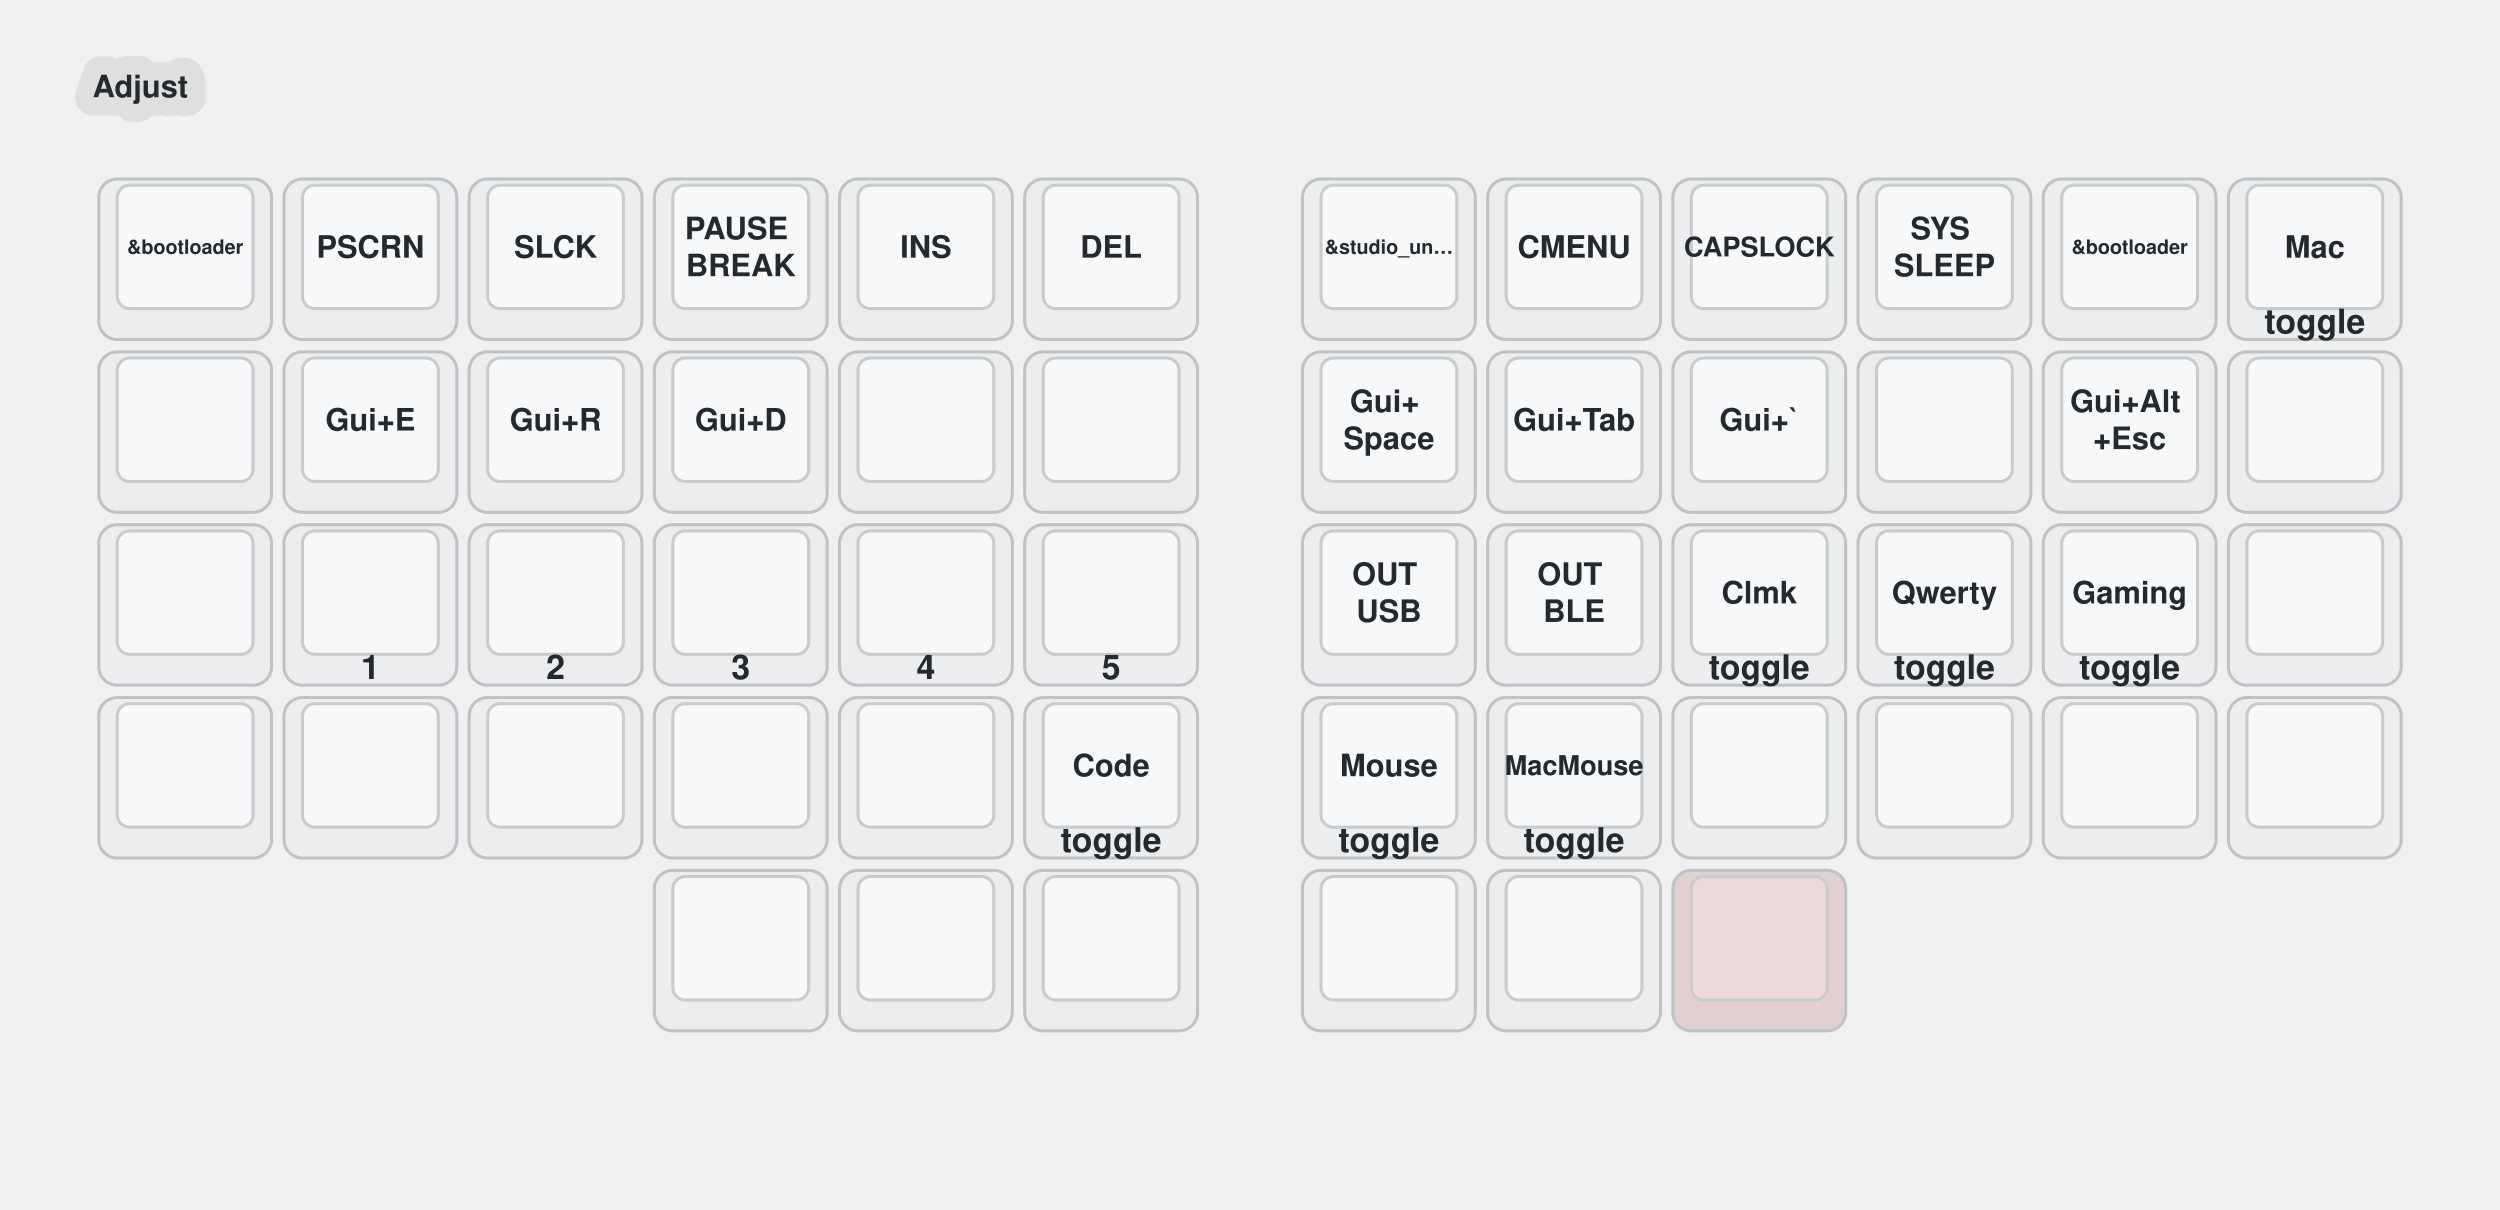
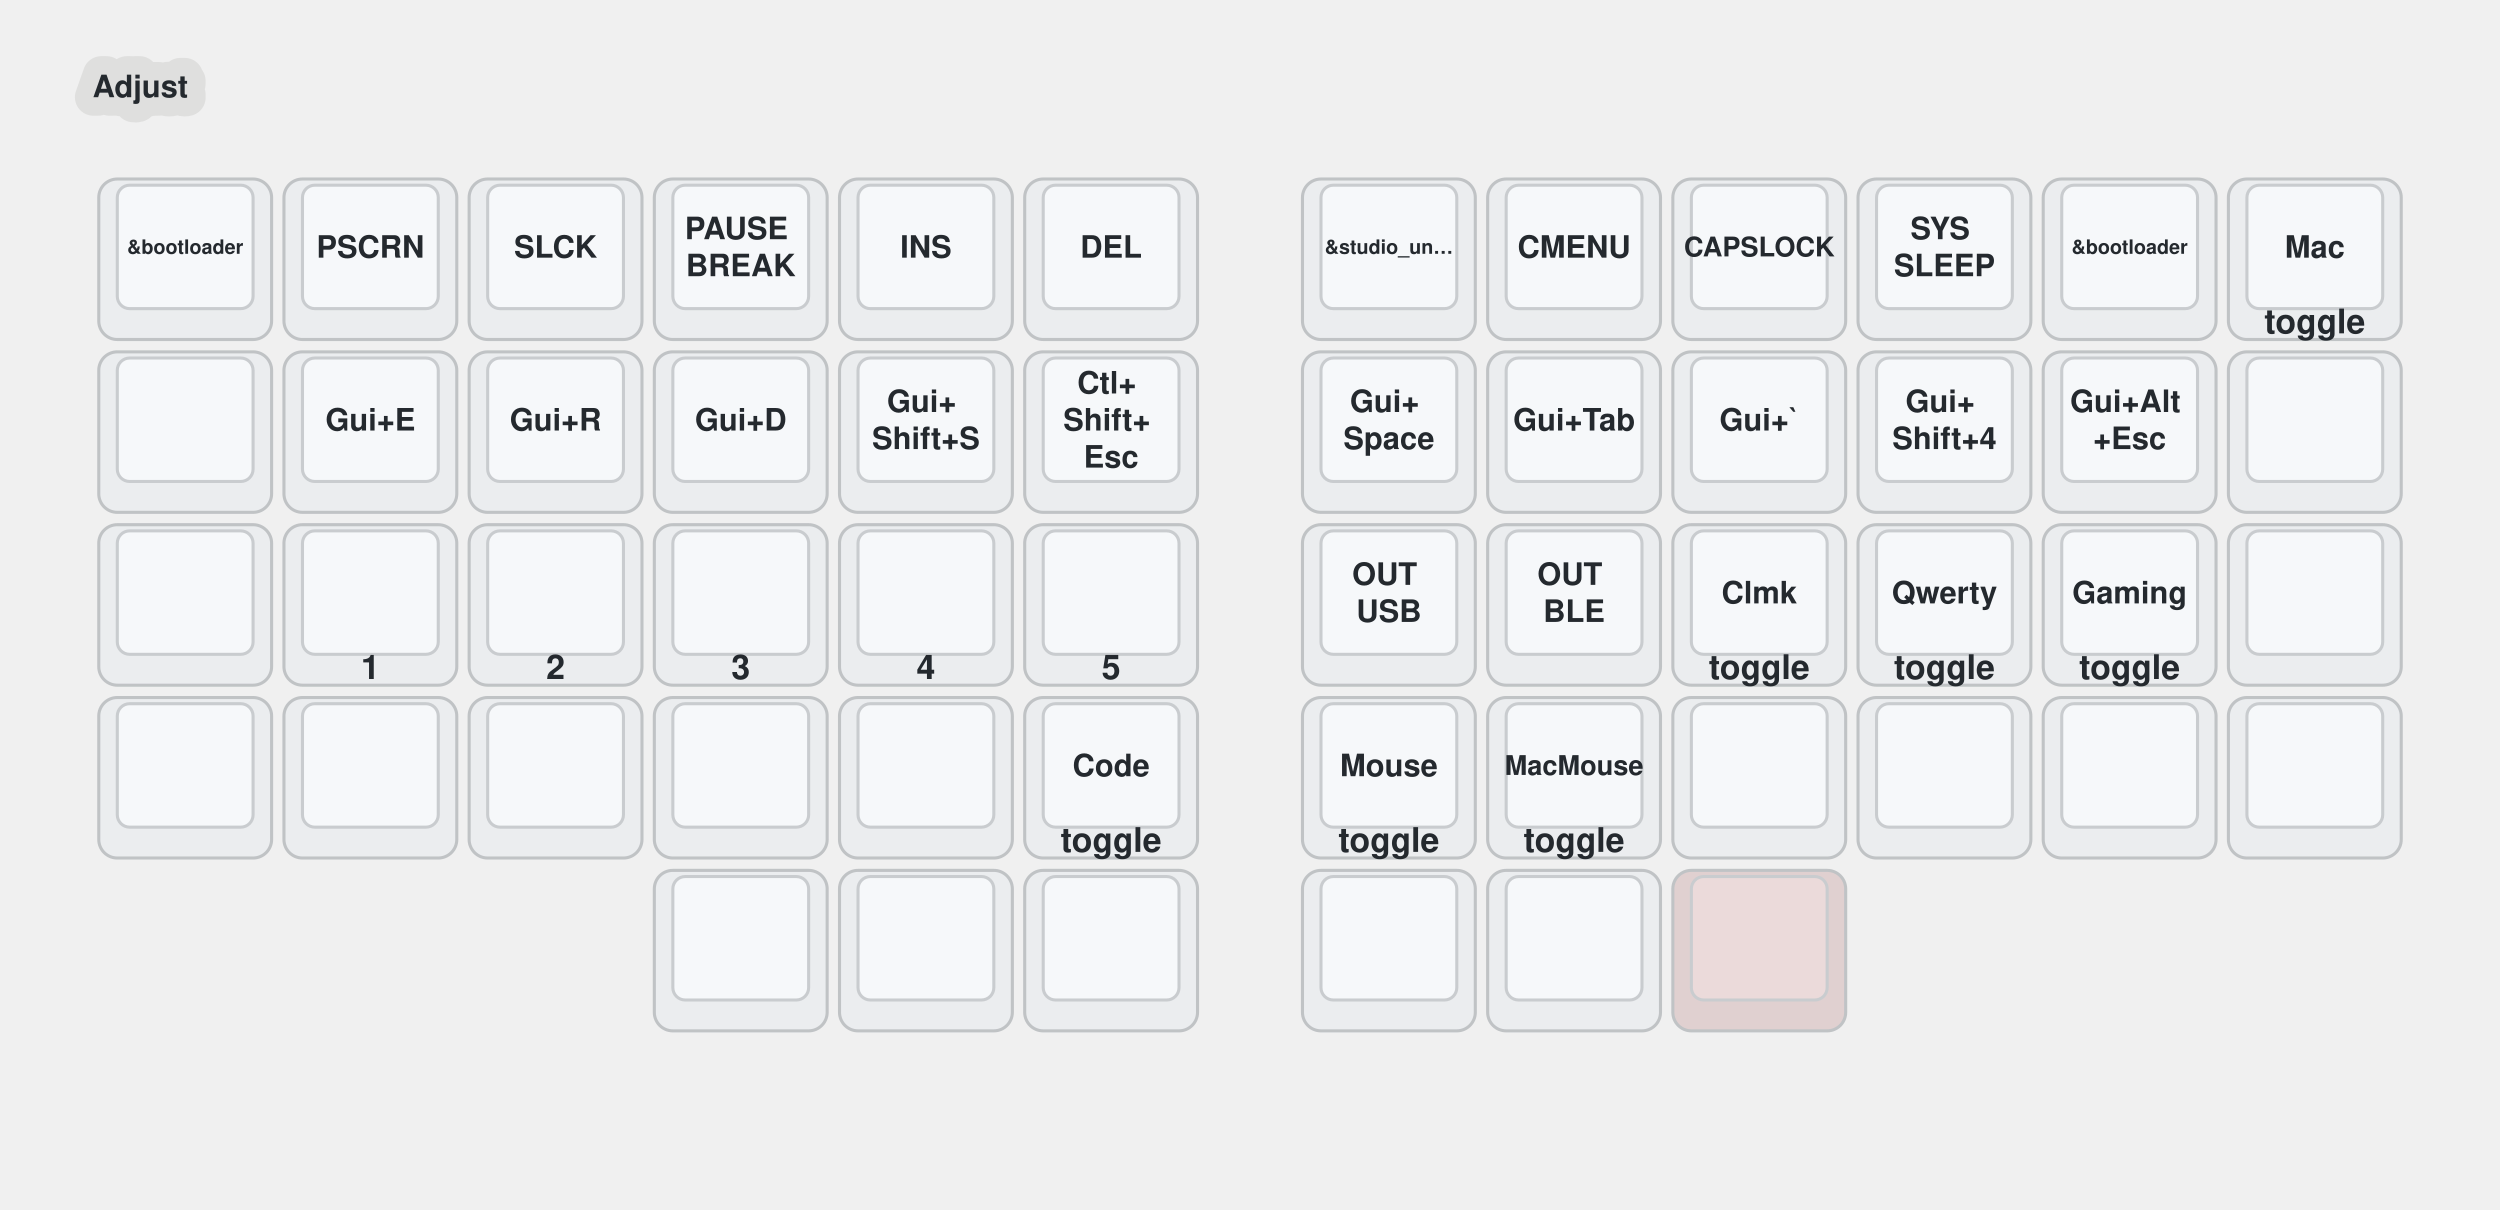
<svg xmlns="http://www.w3.org/2000/svg" xmlns:xlink="http://www.w3.org/1999/xlink" width="810" height="392" viewBox="0 0 810 392" class="keymap">
  <defs>/* start glyphs */
- <svg id="mdi:apple-keyboard-shift">
-       <svg id="mdi-apple-keyboard-shift" viewBox="0 0 24 24">
-         <path d="M15,18V12H17.17L12,6.83L6.83,12H9V18H15M12,4L22,14H17V20H7V14H2L12,4Z" />
-       </svg>
-     </svg>
-     <svg id="mdi:bluetooth-connect">
+ <svg id="mdi:bluetooth-connect">
      <svg id="mdi-bluetooth-connect" viewBox="0 0 24 24">
        <path d="M19,10L17,12L19,14L21,12M14.88,16.29L13,18.17V14.41M13,5.83L14.88,7.71L13,9.58M17.71,7.71L12,2H11V9.58L6.41,5L5,6.41L10.59,12L5,17.58L6.41,19L11,14.41V22H12L17.71,16.29L13.41,12M7,12L5,10L3,12L5,14L7,12Z" />
      </svg>
    </svg>
    <svg id="mdi:bluetooth-off">
      <svg id="mdi-bluetooth-off" viewBox="0 0 24 24">
        <path d="M13,5.83L14.88,7.71L13.28,9.31L14.69,10.72L17.71,7.7L12,2H11V7.03L13,9.03M5.41,4L4,5.41L10.59,12L5,17.59L6.41,19L11,14.41V22H12L16.29,17.71L18.59,20L20,18.59M13,18.17V14.41L14.88,16.29" />
      </svg>
    </svg>
    <svg id="mdi:transfer">
      <svg id="mdi-transfer" viewBox="0 0 24 24">
        <path d="M8 4A2 2 0 0 0 6 6V10H8V6H16V9H13.5L17 12.5L20.5 9H18V6A2 2 0 0 0 16 4H8M3 12V14H11V12H3M3 15V17H11V15H3M13 15V17H21V15H13M3 18V20H11V18H3M13 18V20H21V18H13Z" />
      </svg>
    </svg>
  </defs>/* end glyphs */
<style>/* inherit to force styles through use tags */
svg path {
    fill: inherit;
}

/* font and background color specifications */
svg.keymap {
    font-family: SFMono-Regular,Consolas,Liberation Mono,Menlo,monospace;
    font-size: 14px;
    font-kerning: normal;
    text-rendering: optimizeLegibility;
    fill: #24292e;
}

/* default key styling */
rect.key {
    fill: #f6f8fa;
}

rect.key, rect.combo {
    stroke: #c9cccf;
    stroke-width: 1;
}

/* default key side styling, only used is draw_key_sides is set */
rect.side {
    filter: brightness(90%);
}

/* color accent for combo boxes */
rect.combo, rect.combo-separate {
    fill: #cdf;
}

/* color accent for held keys */
rect.held, rect.combo.held {
    fill: #fdd;
}

/* color accent for ghost (optional) keys */
rect.ghost, rect.combo.ghost {
    stroke-dasharray: 4, 4;
    stroke-width: 2;
}

text {
    text-anchor: middle;
    dominant-baseline: middle;
}

/* styling for layer labels */
text.label {
    font-weight: bold;
    text-anchor: start;
    stroke: white;
    stroke-width: 4;
    paint-order: stroke;
}

/* styling for optional footer */
text.footer {
    text-anchor: end;
    dominant-baseline: auto;
    stroke: white;
    stroke-width: 4;
    paint-order: stroke;
}

/* styling for combo tap, and key non-tap label text */
text.combo, text.hold, text.shifted, text.left, text.right, text.tl, text.tr, text.bl, text.br {
    font-size: 11px;
}

text.hold, text.bl, text.br {
    text-anchor: middle;
    dominant-baseline: auto;
}

text.shifted, text.tl, text.tr {
    text-anchor: middle;
    dominant-baseline: hanging;
}

text.left, text.tl, text.bl {
    text-anchor: start;
}

text.right, text.tr, text.br {
    text-anchor: end;
}

text.layer-activator {
    text-decoration: underline;
}

/* styling for hold/shifted label text in combo box */
text.combo.hold, text.combo.shifted, text.combo.left, text.combo.right {
    font-size: 8px;
}

/* lighter symbol for transparent keys */
text.trans {
    fill: #7b7e81;
}

/* styling for combo dendrons */
path.combo {
    stroke-width: 1;
    stroke: gray;
    fill: none;
}

/* Start Tabler Icons Cleanup */
/* cannot use height/width with glyphs */
.icon-tabler &gt; path {
    fill: inherit;
    stroke: inherit;
    stroke-width: 2;
}
/* hide tabler's default box */
.icon-tabler &gt; path[stroke="none"][fill="none"] {
    visibility: hidden;
}
/* End Tabler Icons Cleanup */

svg.keymap {
  font-family: Helvetica Neue, Helvetica, Arial, sans-serif;
  font-size: 10px;
  font-weight: bold;
}

text.label {
  stroke: #dfdfde;
  stroke-width: 12;
  stroke-linejoin: round;
}

rect.combo, rect.combo-separate {
  opacity: 0.95;
  stroke: #c9cccf;
  stroke-width: 0.5;
  fill: #d7eaed;
}
path.combo {
  stroke-dasharray: 4, 4;
  stroke-opacity: 0.3;
}

rect.held, rect.combo.held {
  fill: #ebdada;
}

.trans.tap, .ghost.tap {
  opacity: 0.5;
}

.shifted {
  translate: -9px 3px;
  opacity: 0.3;
}

.toggle.shifted {
  translate: -12px 17px;
  opacity: 1.0;
}
.toggle.hold {
  translate: 12px -25px;
}

.text_with_symbol.tap {
  translate: -1px 1px;
}
.text_with_symbol.shifted {
  translate: 8px 13px;
  font-size: 8px;
  opacity: 1.0;
}

.combo.text_with_symbol.tap {
  translate: -1px 1px;
}
.combo.text_with_symbol.shifted {
  translate: 7px 5px;
  font-size: 8px;
  opacity: 1.0;
}
</style>
  <g transform="translate(30, 0)" class="layer-Adjust">
    <text x="0" y="28" class="label" id="Adjust">Adjust</text>
    <g transform="translate(0, 56)">
      <g transform="translate(30, 28)" class="key keypos-0">
        <rect rx="6" ry="6" x="-28" y="-26" width="56" height="52" class="key side" />
        <rect rx="4" ry="4" x="-22" y="-24" width="44" height="40" class="key" />
        <text x="0" y="-4" class="key tap">
          <tspan style="font-size: 64%">&amp;bootloader</tspan>
        </text>
      </g>
      <g transform="translate(90, 28)" class="key keypos-1">
        <rect rx="6" ry="6" x="-28" y="-26" width="56" height="52" class="key side" />
        <rect rx="4" ry="4" x="-22" y="-24" width="44" height="40" class="key" />
        <text x="0" y="-4" class="key tap">PSCRN</text>
      </g>
      <g transform="translate(150, 28)" class="key keypos-2">
        <rect rx="6" ry="6" x="-28" y="-26" width="56" height="52" class="key side" />
        <rect rx="4" ry="4" x="-22" y="-24" width="44" height="40" class="key" />
        <text x="0" y="-4" class="key tap">SLCK</text>
      </g>
      <g transform="translate(210, 28)" class="key keypos-3">
        <rect rx="6" ry="6" x="-28" y="-26" width="56" height="52" class="key side" />
        <rect rx="4" ry="4" x="-22" y="-24" width="44" height="40" class="key" />
        <text x="0" y="-4" class="key tap">
          <tspan x="0" dy="-0.6em">PAUSE</tspan>
          <tspan x="0" dy="1.2em">BREAK</tspan>
        </text>
      </g>
      <g transform="translate(270, 28)" class="key keypos-4">
        <rect rx="6" ry="6" x="-28" y="-26" width="56" height="52" class="key side" />
        <rect rx="4" ry="4" x="-22" y="-24" width="44" height="40" class="key" />
        <text x="0" y="-4" class="key tap">INS</text>
      </g>
      <g transform="translate(330, 28)" class="key keypos-5">
        <rect rx="6" ry="6" x="-28" y="-26" width="56" height="52" class="key side" />
        <rect rx="4" ry="4" x="-22" y="-24" width="44" height="40" class="key" />
        <text x="0" y="-4" class="key tap">DEL</text>
      </g>
      <g transform="translate(420, 28)" class="key keypos-6">
        <rect rx="6" ry="6" x="-28" y="-26" width="56" height="52" class="key side" />
        <rect rx="4" ry="4" x="-22" y="-24" width="44" height="40" class="key" />
        <text x="0" y="-4" class="key tap">
          <tspan style="font-size: 64%">&amp;studio_un…</tspan>
        </text>
      </g>
      <g transform="translate(480, 28)" class="key keypos-7">
        <rect rx="6" ry="6" x="-28" y="-26" width="56" height="52" class="key side" />
        <rect rx="4" ry="4" x="-22" y="-24" width="44" height="40" class="key" />
        <text x="0" y="-4" class="key tap">CMENU</text>
      </g>
      <g transform="translate(540, 28)" class="key keypos-8">
        <rect rx="6" ry="6" x="-28" y="-26" width="56" height="52" class="key side" />
        <rect rx="4" ry="4" x="-22" y="-24" width="44" height="40" class="key" />
        <text x="0" y="-4" class="key tap">
          <tspan style="font-size: 88%">CAPSLOCK</tspan>
        </text>
      </g>
      <g transform="translate(600, 28)" class="key keypos-9">
        <rect rx="6" ry="6" x="-28" y="-26" width="56" height="52" class="key side" />
        <rect rx="4" ry="4" x="-22" y="-24" width="44" height="40" class="key" />
        <text x="0" y="-4" class="key tap">
          <tspan x="0" dy="-0.6em">SYS</tspan>
          <tspan x="0" dy="1.2em">SLEEP</tspan>
        </text>
      </g>
      <g transform="translate(660, 28)" class="key keypos-10">
        <rect rx="6" ry="6" x="-28" y="-26" width="56" height="52" class="key side" />
        <rect rx="4" ry="4" x="-22" y="-24" width="44" height="40" class="key" />
        <text x="0" y="-4" class="key tap">
          <tspan style="font-size: 64%">&amp;bootloader</tspan>
        </text>
      </g>
      <g transform="translate(720, 28)" class="key keypos-11">
        <rect rx="6" ry="6" x="-28" y="-26" width="56" height="52" class="key side" />
        <rect rx="4" ry="4" x="-22" y="-24" width="44" height="40" class="key" />
        <text x="0" y="-4" class="key tap">Mac</text>
        <text x="0" y="24" class="key hold">toggle</text>
      </g>
      <g transform="translate(30, 84)" class="key trans keypos-12">
        <rect rx="6" ry="6" x="-28" y="-26" width="56" height="52" class="key trans side" />
        <rect rx="4" ry="4" x="-22" y="-24" width="44" height="40" class="key trans" />
        <use href="#mdi:transfer" xlink:href="#mdi:transfer" x="-11" y="-15" height="22" width="22.0" class="key trans tap glyph mdi:transfer" />
      </g>
      <g transform="translate(90, 84)" class="key keypos-13">
        <rect rx="6" ry="6" x="-28" y="-26" width="56" height="52" class="key side" />
        <rect rx="4" ry="4" x="-22" y="-24" width="44" height="40" class="key" />
        <text x="0" y="-4" class="key tap">Gui+E</text>
      </g>
      <g transform="translate(150, 84)" class="key keypos-14">
        <rect rx="6" ry="6" x="-28" y="-26" width="56" height="52" class="key side" />
        <rect rx="4" ry="4" x="-22" y="-24" width="44" height="40" class="key" />
        <text x="0" y="-4" class="key tap">Gui+R</text>
      </g>
      <g transform="translate(210, 84)" class="key keypos-15">
        <rect rx="6" ry="6" x="-28" y="-26" width="56" height="52" class="key side" />
        <rect rx="4" ry="4" x="-22" y="-24" width="44" height="40" class="key" />
        <text x="0" y="-4" class="key tap">Gui+D</text>
      </g>
      <g transform="translate(270, 84)" class="key keypos-16">
        <rect rx="6" ry="6" x="-28" y="-26" width="56" height="52" class="key side" />
        <rect rx="4" ry="4" x="-22" y="-24" width="44" height="40" class="key" />
-         <use href="#mdi:apple-keyboard-shift" xlink:href="#mdi:apple-keyboard-shift" x="-11" y="-15" height="22" width="22.0" class="key tap glyph mdi:apple-keyboard-shift" />
+         <text x="0" y="-4" class="key tap">
+           <tspan x="0" dy="-0.6em">Gui+</tspan>
+           <tspan x="0" dy="1.2em">Shift+S</tspan>
+         </text>
      </g>
      <g transform="translate(330, 84)" class="key keypos-17">
        <rect rx="6" ry="6" x="-28" y="-26" width="56" height="52" class="key side" />
        <rect rx="4" ry="4" x="-22" y="-24" width="44" height="40" class="key" />
-         <use href="#mdi:apple-keyboard-shift" xlink:href="#mdi:apple-keyboard-shift" x="-11" y="-15" height="22" width="22.0" class="key tap glyph mdi:apple-keyboard-shift" />
+         <text x="0" y="-4" class="key tap">
+           <tspan x="0" dy="-1.2em">Ctl+</tspan>
+           <tspan x="0" dy="1.2em">Shift+</tspan>
+           <tspan x="0" dy="1.2em">Esc</tspan>
+         </text>
      </g>
      <g transform="translate(420, 84)" class="key keypos-18">
        <rect rx="6" ry="6" x="-28" y="-26" width="56" height="52" class="key side" />
        <rect rx="4" ry="4" x="-22" y="-24" width="44" height="40" class="key" />
        <text x="0" y="-4" class="key tap">
          <tspan x="0" dy="-0.6em">Gui+</tspan>
          <tspan x="0" dy="1.2em">Space</tspan>
        </text>
      </g>
      <g transform="translate(480, 84)" class="key keypos-19">
        <rect rx="6" ry="6" x="-28" y="-26" width="56" height="52" class="key side" />
        <rect rx="4" ry="4" x="-22" y="-24" width="44" height="40" class="key" />
        <text x="0" y="-4" class="key tap">Gui+Tab</text>
      </g>
      <g transform="translate(540, 84)" class="key keypos-20">
        <rect rx="6" ry="6" x="-28" y="-26" width="56" height="52" class="key side" />
        <rect rx="4" ry="4" x="-22" y="-24" width="44" height="40" class="key" />
        <text x="0" y="-4" class="key tap">Gui+`</text>
      </g>
      <g transform="translate(600, 84)" class="key keypos-21">
        <rect rx="6" ry="6" x="-28" y="-26" width="56" height="52" class="key side" />
        <rect rx="4" ry="4" x="-22" y="-24" width="44" height="40" class="key" />
-         <use href="#mdi:apple-keyboard-shift" xlink:href="#mdi:apple-keyboard-shift" x="-11" y="-15" height="22" width="22.0" class="key tap glyph mdi:apple-keyboard-shift" />
+         <text x="0" y="-4" class="key tap">
+           <tspan x="0" dy="-0.6em">Gui+</tspan>
+           <tspan x="0" dy="1.2em">Shift+4</tspan>
+         </text>
      </g>
      <g transform="translate(660, 84)" class="key keypos-22">
        <rect rx="6" ry="6" x="-28" y="-26" width="56" height="52" class="key side" />
        <rect rx="4" ry="4" x="-22" y="-24" width="44" height="40" class="key" />
        <text x="0" y="-4" class="key tap">
          <tspan x="0" dy="-0.6em">Gui+Alt</tspan>
          <tspan x="0" dy="1.2em">+Esc</tspan>
        </text>
      </g>
      <g transform="translate(720, 84)" class="key trans keypos-23">
        <rect rx="6" ry="6" x="-28" y="-26" width="56" height="52" class="key trans side" />
        <rect rx="4" ry="4" x="-22" y="-24" width="44" height="40" class="key trans" />
        <use href="#mdi:transfer" xlink:href="#mdi:transfer" x="-11" y="-15" height="22" width="22.0" class="key trans tap glyph mdi:transfer" />
      </g>
      <g transform="translate(30, 140)" class="key keypos-24">
        <rect rx="6" ry="6" x="-28" y="-26" width="56" height="52" class="key side" />
        <rect rx="4" ry="4" x="-22" y="-24" width="44" height="40" class="key" />
        <use href="#mdi:bluetooth-off" xlink:href="#mdi:bluetooth-off" x="-11" y="-15" height="22" width="22.0" class="key tap glyph mdi:bluetooth-off" />
      </g>
      <g transform="translate(90, 140)" class="key keypos-25">
        <rect rx="6" ry="6" x="-28" y="-26" width="56" height="52" class="key side" />
        <rect rx="4" ry="4" x="-22" y="-24" width="44" height="40" class="key" />
        <text x="0" y="24" class="key hold">1</text>
        <use href="#mdi:bluetooth-connect" xlink:href="#mdi:bluetooth-connect" x="-8" y="-24" height="16" width="16.0" class="key shifted glyph mdi:bluetooth-connect" />
      </g>
      <g transform="translate(150, 140)" class="key keypos-26">
        <rect rx="6" ry="6" x="-28" y="-26" width="56" height="52" class="key side" />
        <rect rx="4" ry="4" x="-22" y="-24" width="44" height="40" class="key" />
        <text x="0" y="24" class="key hold">2</text>
        <use href="#mdi:bluetooth-connect" xlink:href="#mdi:bluetooth-connect" x="-8" y="-24" height="16" width="16.0" class="key shifted glyph mdi:bluetooth-connect" />
      </g>
      <g transform="translate(210, 140)" class="key keypos-27">
        <rect rx="6" ry="6" x="-28" y="-26" width="56" height="52" class="key side" />
        <rect rx="4" ry="4" x="-22" y="-24" width="44" height="40" class="key" />
        <text x="0" y="24" class="key hold">3</text>
        <use href="#mdi:bluetooth-connect" xlink:href="#mdi:bluetooth-connect" x="-8" y="-24" height="16" width="16.0" class="key shifted glyph mdi:bluetooth-connect" />
      </g>
      <g transform="translate(270, 140)" class="key keypos-28">
        <rect rx="6" ry="6" x="-28" y="-26" width="56" height="52" class="key side" />
        <rect rx="4" ry="4" x="-22" y="-24" width="44" height="40" class="key" />
        <text x="0" y="24" class="key hold">4</text>
        <use href="#mdi:bluetooth-connect" xlink:href="#mdi:bluetooth-connect" x="-8" y="-24" height="16" width="16.0" class="key shifted glyph mdi:bluetooth-connect" />
      </g>
      <g transform="translate(330, 140)" class="key keypos-29">
        <rect rx="6" ry="6" x="-28" y="-26" width="56" height="52" class="key side" />
        <rect rx="4" ry="4" x="-22" y="-24" width="44" height="40" class="key" />
        <text x="0" y="24" class="key hold">5</text>
        <use href="#mdi:bluetooth-connect" xlink:href="#mdi:bluetooth-connect" x="-8" y="-24" height="16" width="16.0" class="key shifted glyph mdi:bluetooth-connect" />
      </g>
      <g transform="translate(420, 140)" class="key keypos-30">
        <rect rx="6" ry="6" x="-28" y="-26" width="56" height="52" class="key side" />
        <rect rx="4" ry="4" x="-22" y="-24" width="44" height="40" class="key" />
        <text x="0" y="-4" class="key tap">
          <tspan x="0" dy="-0.6em">OUT</tspan>
          <tspan x="0" dy="1.2em">USB</tspan>
        </text>
      </g>
      <g transform="translate(480, 140)" class="key keypos-31">
        <rect rx="6" ry="6" x="-28" y="-26" width="56" height="52" class="key side" />
        <rect rx="4" ry="4" x="-22" y="-24" width="44" height="40" class="key" />
        <text x="0" y="-4" class="key tap">
          <tspan x="0" dy="-0.6em">OUT</tspan>
          <tspan x="0" dy="1.2em">BLE</tspan>
        </text>
      </g>
      <g transform="translate(540, 140)" class="key keypos-32">
        <rect rx="6" ry="6" x="-28" y="-26" width="56" height="52" class="key side" />
        <rect rx="4" ry="4" x="-22" y="-24" width="44" height="40" class="key" />
        <text x="0" y="-4" class="key tap">Clmk</text>
        <text x="0" y="24" class="key hold">toggle</text>
      </g>
      <g transform="translate(600, 140)" class="key keypos-33">
        <rect rx="6" ry="6" x="-28" y="-26" width="56" height="52" class="key side" />
        <rect rx="4" ry="4" x="-22" y="-24" width="44" height="40" class="key" />
        <text x="0" y="-4" class="key tap">Qwerty</text>
        <text x="0" y="24" class="key hold">toggle</text>
      </g>
      <g transform="translate(660, 140)" class="key keypos-34">
        <rect rx="6" ry="6" x="-28" y="-26" width="56" height="52" class="key side" />
        <rect rx="4" ry="4" x="-22" y="-24" width="44" height="40" class="key" />
        <text x="0" y="-4" class="key tap">Gaming</text>
        <text x="0" y="24" class="key hold">toggle</text>
      </g>
      <g transform="translate(720, 140)" class="key trans keypos-35">
        <rect rx="6" ry="6" x="-28" y="-26" width="56" height="52" class="key trans side" />
        <rect rx="4" ry="4" x="-22" y="-24" width="44" height="40" class="key trans" />
        <use href="#mdi:transfer" xlink:href="#mdi:transfer" x="-11" y="-15" height="22" width="22.0" class="key trans tap glyph mdi:transfer" />
      </g>
      <g transform="translate(30, 196)" class="key trans keypos-36">
        <rect rx="6" ry="6" x="-28" y="-26" width="56" height="52" class="key trans side" />
        <rect rx="4" ry="4" x="-22" y="-24" width="44" height="40" class="key trans" />
        <use href="#mdi:transfer" xlink:href="#mdi:transfer" x="-11" y="-15" height="22" width="22.0" class="key trans tap glyph mdi:transfer" />
      </g>
      <g transform="translate(90, 196)" class="key trans keypos-37">
        <rect rx="6" ry="6" x="-28" y="-26" width="56" height="52" class="key trans side" />
        <rect rx="4" ry="4" x="-22" y="-24" width="44" height="40" class="key trans" />
        <use href="#mdi:transfer" xlink:href="#mdi:transfer" x="-11" y="-15" height="22" width="22.0" class="key trans tap glyph mdi:transfer" />
      </g>
      <g transform="translate(150, 196)" class="key trans keypos-38">
        <rect rx="6" ry="6" x="-28" y="-26" width="56" height="52" class="key trans side" />
        <rect rx="4" ry="4" x="-22" y="-24" width="44" height="40" class="key trans" />
        <use href="#mdi:transfer" xlink:href="#mdi:transfer" x="-11" y="-15" height="22" width="22.0" class="key trans tap glyph mdi:transfer" />
      </g>
      <g transform="translate(210, 196)" class="key trans keypos-39">
        <rect rx="6" ry="6" x="-28" y="-26" width="56" height="52" class="key trans side" />
        <rect rx="4" ry="4" x="-22" y="-24" width="44" height="40" class="key trans" />
        <use href="#mdi:transfer" xlink:href="#mdi:transfer" x="-11" y="-15" height="22" width="22.0" class="key trans tap glyph mdi:transfer" />
      </g>
      <g transform="translate(270, 196)" class="key trans keypos-40">
        <rect rx="6" ry="6" x="-28" y="-26" width="56" height="52" class="key trans side" />
        <rect rx="4" ry="4" x="-22" y="-24" width="44" height="40" class="key trans" />
        <use href="#mdi:transfer" xlink:href="#mdi:transfer" x="-11" y="-15" height="22" width="22.0" class="key trans tap glyph mdi:transfer" />
      </g>
      <g transform="translate(330, 196)" class="key keypos-41">
        <rect rx="6" ry="6" x="-28" y="-26" width="56" height="52" class="key side" />
        <rect rx="4" ry="4" x="-22" y="-24" width="44" height="40" class="key" />
        <text x="0" y="-4" class="key tap">Code</text>
        <text x="0" y="24" class="key hold">toggle</text>
      </g>
      <g transform="translate(420, 196)" class="key keypos-42">
        <rect rx="6" ry="6" x="-28" y="-26" width="56" height="52" class="key side" />
        <rect rx="4" ry="4" x="-22" y="-24" width="44" height="40" class="key" />
        <text x="0" y="-4" class="key tap">Mouse</text>
        <text x="0" y="24" class="key hold">toggle</text>
      </g>
      <g transform="translate(480, 196)" class="key keypos-43">
        <rect rx="6" ry="6" x="-28" y="-26" width="56" height="52" class="key side" />
        <rect rx="4" ry="4" x="-22" y="-24" width="44" height="40" class="key" />
        <text x="0" y="-4" class="key tap">
          <tspan style="font-size: 88%">MacMouse</tspan>
        </text>
        <text x="0" y="24" class="key hold">toggle</text>
      </g>
      <g transform="translate(540, 196)" class="key trans keypos-44">
        <rect rx="6" ry="6" x="-28" y="-26" width="56" height="52" class="key trans side" />
        <rect rx="4" ry="4" x="-22" y="-24" width="44" height="40" class="key trans" />
        <use href="#mdi:transfer" xlink:href="#mdi:transfer" x="-11" y="-15" height="22" width="22.0" class="key trans tap glyph mdi:transfer" />
      </g>
      <g transform="translate(600, 196)" class="key trans keypos-45">
        <rect rx="6" ry="6" x="-28" y="-26" width="56" height="52" class="key trans side" />
        <rect rx="4" ry="4" x="-22" y="-24" width="44" height="40" class="key trans" />
        <use href="#mdi:transfer" xlink:href="#mdi:transfer" x="-11" y="-15" height="22" width="22.0" class="key trans tap glyph mdi:transfer" />
      </g>
      <g transform="translate(660, 196)" class="key trans keypos-46">
        <rect rx="6" ry="6" x="-28" y="-26" width="56" height="52" class="key trans side" />
        <rect rx="4" ry="4" x="-22" y="-24" width="44" height="40" class="key trans" />
        <use href="#mdi:transfer" xlink:href="#mdi:transfer" x="-11" y="-15" height="22" width="22.0" class="key trans tap glyph mdi:transfer" />
      </g>
      <g transform="translate(720, 196)" class="key trans keypos-47">
        <rect rx="6" ry="6" x="-28" y="-26" width="56" height="52" class="key trans side" />
        <rect rx="4" ry="4" x="-22" y="-24" width="44" height="40" class="key trans" />
        <use href="#mdi:transfer" xlink:href="#mdi:transfer" x="-11" y="-15" height="22" width="22.0" class="key trans tap glyph mdi:transfer" />
      </g>
      <g transform="translate(210, 252)" class="key trans keypos-48">
        <rect rx="6" ry="6" x="-28" y="-26" width="56" height="52" class="key trans side" />
        <rect rx="4" ry="4" x="-22" y="-24" width="44" height="40" class="key trans" />
        <use href="#mdi:transfer" xlink:href="#mdi:transfer" x="-11" y="-15" height="22" width="22.0" class="key trans tap glyph mdi:transfer" />
      </g>
      <g transform="translate(270, 252)" class="key trans keypos-49">
        <rect rx="6" ry="6" x="-28" y="-26" width="56" height="52" class="key trans side" />
        <rect rx="4" ry="4" x="-22" y="-24" width="44" height="40" class="key trans" />
        <use href="#mdi:transfer" xlink:href="#mdi:transfer" x="-11" y="-15" height="22" width="22.0" class="key trans tap glyph mdi:transfer" />
      </g>
      <g transform="translate(330, 252)" class="key trans keypos-50">
        <rect rx="6" ry="6" x="-28" y="-26" width="56" height="52" class="key trans side" />
        <rect rx="4" ry="4" x="-22" y="-24" width="44" height="40" class="key trans" />
        <use href="#mdi:transfer" xlink:href="#mdi:transfer" x="-11" y="-15" height="22" width="22.0" class="key trans tap glyph mdi:transfer" />
      </g>
      <g transform="translate(420, 252)" class="key trans keypos-51">
        <rect rx="6" ry="6" x="-28" y="-26" width="56" height="52" class="key trans side" />
        <rect rx="4" ry="4" x="-22" y="-24" width="44" height="40" class="key trans" />
        <use href="#mdi:transfer" xlink:href="#mdi:transfer" x="-11" y="-15" height="22" width="22.0" class="key trans tap glyph mdi:transfer" />
      </g>
      <g transform="translate(480, 252)" class="key trans keypos-52">
        <rect rx="6" ry="6" x="-28" y="-26" width="56" height="52" class="key trans side" />
        <rect rx="4" ry="4" x="-22" y="-24" width="44" height="40" class="key trans" />
        <use href="#mdi:transfer" xlink:href="#mdi:transfer" x="-11" y="-15" height="22" width="22.0" class="key trans tap glyph mdi:transfer" />
      </g>
      <g transform="translate(540, 252)" class="key held keypos-53">
        <rect rx="6" ry="6" x="-28" y="-26" width="56" height="52" class="key held side" />
        <rect rx="4" ry="4" x="-22" y="-24" width="44" height="40" class="key held" />
      </g>
    </g>
  </g>
</svg>
